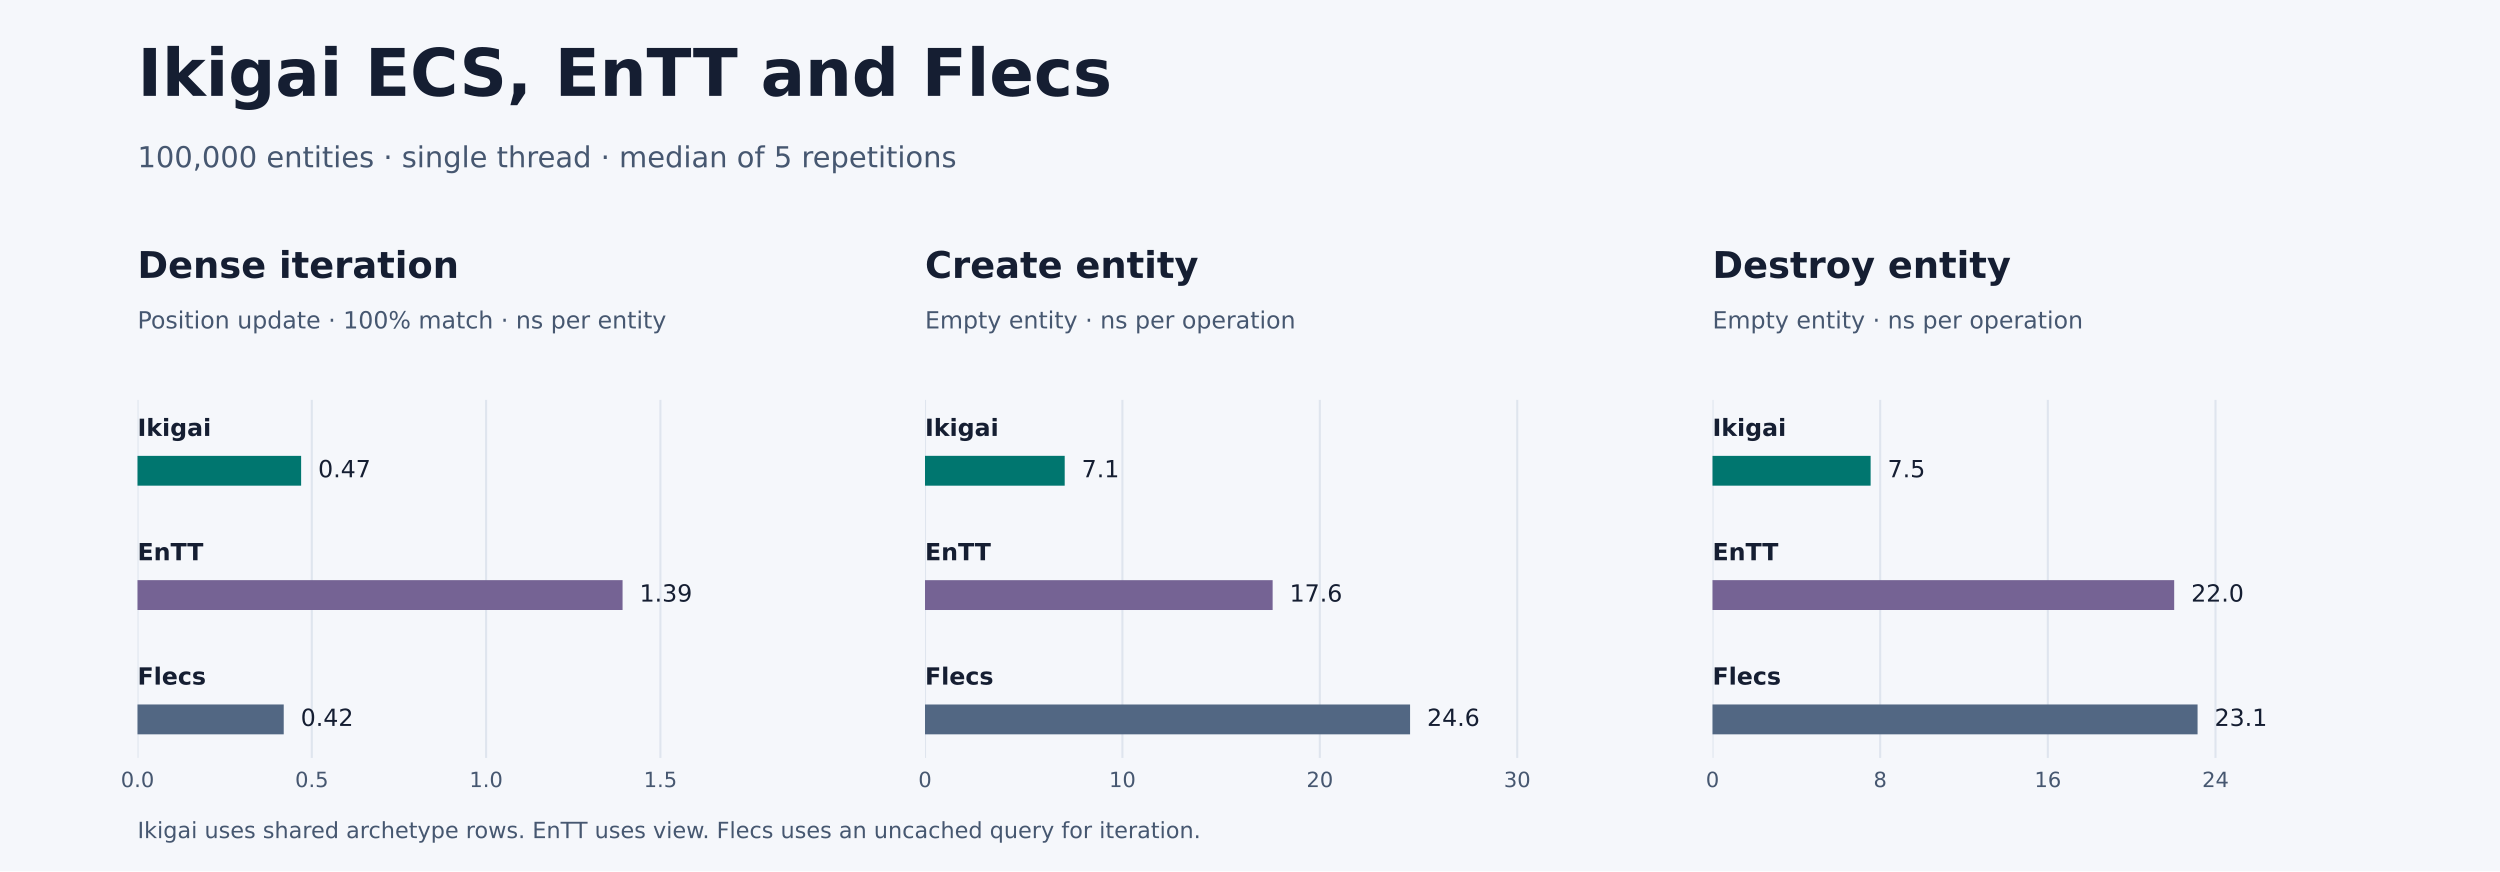
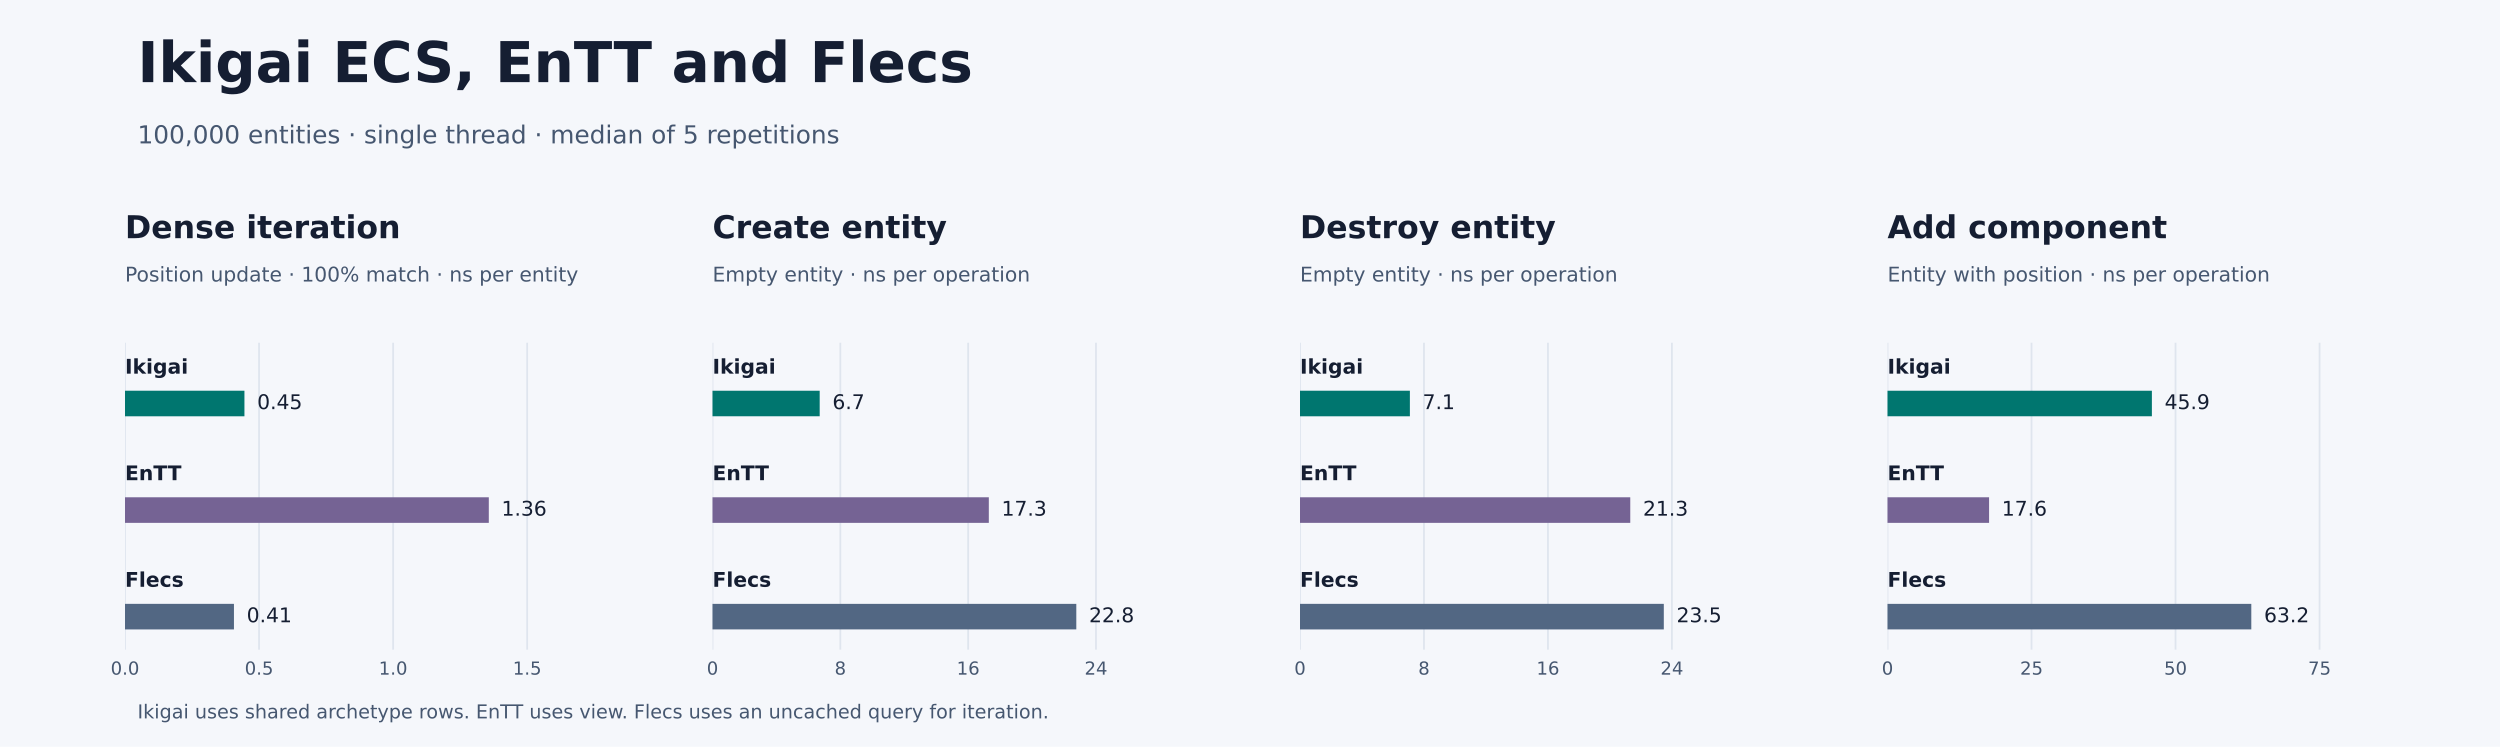
- <svg xmlns="http://www.w3.org/2000/svg" width="950.4pt" height="331.2pt" viewBox="0 0 950.4 331.2" version="1.1">
+ <svg xmlns="http://www.w3.org/2000/svg" width="1108.8pt" height="331.2pt" viewBox="0 0 1108.8 331.2" version="1.1">
  <defs>
    <style type="text/css">*{stroke-linejoin: round; stroke-linecap: butt}</style>
  </defs>
  <g id="figure_1">
    <g id="patch_1">
-       <path d="M 0 331.2  L 950.4 331.2  L 950.4 0  L 0 0  z " style="fill: #f5f7fb" />
+       <path d="M 0 331.2  L 1108.8 331.2  L 1108.8 0  L 0 0  z " style="fill: #f5f7fb" />
    </g>
    <g id="axes_1">
      <g id="patch_2">
-         <path d="M 52.272 288.144  L 299.376 288.144  L 299.376 152.021  L 52.272 152.021  z " style="fill: #f5f7fb" />
+         <path d="M 55.44 288.144  L 271.656 288.144  L 271.656 152.021  L 55.44 152.021  z " style="fill: #f5f7fb" />
      </g>
      <g id="matplotlib.axis_1">
        <g id="xtick_1">
          <g id="line2d_1">
-             <path d="M 52.272 288.144  L 52.272 152.021  " clip-path="url(#p3cba9b44e6)" style="fill: none; stroke: #dfe5ee; stroke-width: 0.8; stroke-linecap: square" />
+             <path d="M 55.44 288.144  L 55.44 152.021  " clip-path="url(#p09d6c8a059)" style="fill: none; stroke: #dfe5ee; stroke-width: 0.8; stroke-linecap: square" />
          </g>
          <g id="line2d_2" />
          <g id="text_1">
-             <text style="font-size: 8px; font-family: 'DejaVu Sans'; text-anchor: middle; fill: #465770" x="52.272" y="299.223" transform="rotate(-0 52.272 299.2228)">0.0</text>
+             <text style="font-size: 8px; font-family: 'DejaVu Sans'; text-anchor: middle; fill: #465770" x="55.44" y="299.223" transform="rotate(-0 55.44 299.2228)">0.0</text>
          </g>
        </g>
        <g id="xtick_2">
          <g id="line2d_3">
-             <path d="M 118.532 288.144  L 118.532 152.021  " clip-path="url(#p3cba9b44e6)" style="fill: none; stroke: #dfe5ee; stroke-width: 0.8; stroke-linecap: square" />
+             <path d="M 114.897 288.144  L 114.897 152.021  " clip-path="url(#p09d6c8a059)" style="fill: none; stroke: #dfe5ee; stroke-width: 0.8; stroke-linecap: square" />
          </g>
          <g id="line2d_4" />
          <g id="text_2">
-             <text style="font-size: 8px; font-family: 'DejaVu Sans'; text-anchor: middle; fill: #465770" x="118.532" y="299.223" transform="rotate(-0 118.5317 299.2228)">0.5</text>
+             <text style="font-size: 8px; font-family: 'DejaVu Sans'; text-anchor: middle; fill: #465770" x="114.897" y="299.223" transform="rotate(-0 114.8975 299.2228)">0.5</text>
          </g>
        </g>
        <g id="xtick_3">
          <g id="line2d_5">
-             <path d="M 184.791 288.144  L 184.791 152.021  " clip-path="url(#p3cba9b44e6)" style="fill: none; stroke: #dfe5ee; stroke-width: 0.8; stroke-linecap: square" />
+             <path d="M 174.355 288.144  L 174.355 152.021  " clip-path="url(#p09d6c8a059)" style="fill: none; stroke: #dfe5ee; stroke-width: 0.8; stroke-linecap: square" />
          </g>
          <g id="line2d_6" />
          <g id="text_3">
-             <text style="font-size: 8px; font-family: 'DejaVu Sans'; text-anchor: middle; fill: #465770" x="184.791" y="299.223" transform="rotate(-0 184.7913 299.2228)">1.0</text>
+             <text style="font-size: 8px; font-family: 'DejaVu Sans'; text-anchor: middle; fill: #465770" x="174.355" y="299.223" transform="rotate(-0 174.355 299.2228)">1.0</text>
          </g>
        </g>
        <g id="xtick_4">
          <g id="line2d_7">
-             <path d="M 251.051 288.144  L 251.051 152.021  " clip-path="url(#p3cba9b44e6)" style="fill: none; stroke: #dfe5ee; stroke-width: 0.8; stroke-linecap: square" />
+             <path d="M 233.812 288.144  L 233.812 152.021  " clip-path="url(#p09d6c8a059)" style="fill: none; stroke: #dfe5ee; stroke-width: 0.8; stroke-linecap: square" />
          </g>
          <g id="line2d_8" />
          <g id="text_4">
-             <text style="font-size: 8px; font-family: 'DejaVu Sans'; text-anchor: middle; fill: #465770" x="251.051" y="299.223" transform="rotate(-0 251.051 299.2228)">1.5</text>
+             <text style="font-size: 8px; font-family: 'DejaVu Sans'; text-anchor: middle; fill: #465770" x="233.812" y="299.223" transform="rotate(-0 233.8124 299.2228)">1.5</text>
          </g>
        </g>
      </g>
      <g id="matplotlib.axis_2" />
      <g id="patch_3">
-         <path d="M 52.272 184.634  L 114.475 184.634  L 114.475 173.29  L 52.272 173.29  z " clip-path="url(#p3cba9b44e6)" style="fill: #00766f" />
+         <path d="M 55.44 184.634  L 108.413 184.634  L 108.413 173.29  L 55.44 173.29  z " clip-path="url(#p09d6c8a059)" style="fill: #00766f" />
      </g>
      <g id="patch_4">
-         <path d="M 52.272 231.899  L 236.678 231.899  L 236.678 220.555  L 52.272 220.555  z " clip-path="url(#p3cba9b44e6)" style="fill: #756394" />
+         <path d="M 55.44 231.899  L 216.795 231.899  L 216.795 220.555  L 55.44 220.555  z " clip-path="url(#p09d6c8a059)" style="fill: #756394" />
      </g>
      <g id="patch_5">
-         <path d="M 52.272 279.164  L 107.864 279.164  L 107.864 267.82  L 52.272 267.82  z " clip-path="url(#p3cba9b44e6)" style="fill: #526783" />
+         <path d="M 55.44 279.164  L 103.763 279.164  L 103.763 267.82  L 55.44 267.82  z " clip-path="url(#p09d6c8a059)" style="fill: #526783" />
      </g>
      <g id="text_5">
-         <text style="font-weight: 700; font-size: 9px; font-family: 'DejaVu Sans'; text-anchor: start; fill: #151e32" x="52.272" y="165.728" transform="rotate(-0 52.272 165.7277)">Ikigai</text>
+         <text style="font-weight: 700; font-size: 9px; font-family: 'DejaVu Sans'; text-anchor: start; fill: #151e32" x="55.44" y="165.728" transform="rotate(-0 55.44 165.7277)">Ikigai</text>
      </g>
      <g id="text_6">
-         <text style="font-size: 9px; font-family: 'DejaVu Sans'; text-anchor: start; fill: #151e32" x="120.929" y="181.445" transform="rotate(-0 120.9292 181.4453)">0.47</text>
+         <text style="font-size: 9px; font-family: 'DejaVu Sans'; text-anchor: start; fill: #151e32" x="114.061" y="181.445" transform="rotate(-0 114.0609 181.4453)">0.45</text>
      </g>
      <g id="text_7">
-         <text style="font-weight: 700; font-size: 9px; font-family: 'DejaVu Sans'; text-anchor: start; fill: #151e32" x="52.272" y="212.993" transform="rotate(-0 52.272 212.9926)">EnTT</text>
+         <text style="font-weight: 700; font-size: 9px; font-family: 'DejaVu Sans'; text-anchor: start; fill: #151e32" x="55.44" y="212.993" transform="rotate(-0 55.44 212.9926)">EnTT</text>
      </g>
      <g id="text_8">
-         <text style="font-size: 9px; font-family: 'DejaVu Sans'; text-anchor: start; fill: #151e32" x="243.132" y="228.71" transform="rotate(-0 243.1322 228.7103)">1.39</text>
+         <text style="font-size: 9px; font-family: 'DejaVu Sans'; text-anchor: start; fill: #151e32" x="222.443" y="228.71" transform="rotate(-0 222.4427 228.7103)">1.36</text>
      </g>
      <g id="text_9">
-         <text style="font-weight: 700; font-size: 9px; font-family: 'DejaVu Sans'; text-anchor: start; fill: #151e32" x="52.272" y="260.258" transform="rotate(-0 52.272 260.2577)">Flecs</text>
+         <text style="font-weight: 700; font-size: 9px; font-family: 'DejaVu Sans'; text-anchor: start; fill: #151e32" x="55.44" y="260.258" transform="rotate(-0 55.44 260.2577)">Flecs</text>
      </g>
      <g id="text_10">
-         <text style="font-size: 9px; font-family: 'DejaVu Sans'; text-anchor: start; fill: #151e32" x="114.318" y="275.975" transform="rotate(-0 114.318 275.9753)">0.42</text>
+         <text style="font-size: 9px; font-family: 'DejaVu Sans'; text-anchor: start; fill: #151e32" x="109.41" y="275.975" transform="rotate(-0 109.41 275.9753)">0.41</text>
      </g>
    </g>
    <g id="axes_2">
      <g id="patch_6">
-         <path d="M 351.648 288.144  L 598.752 288.144  L 598.752 152.021  L 351.648 152.021  z " style="fill: #f5f7fb" />
+         <path d="M 316.008 288.144  L 532.224 288.144  L 532.224 152.021  L 316.008 152.021  z " style="fill: #f5f7fb" />
      </g>
      <g id="matplotlib.axis_3">
        <g id="xtick_5">
          <g id="line2d_9">
-             <path d="M 351.648 288.144  L 351.648 152.021  " clip-path="url(#p5b270d4eef)" style="fill: none; stroke: #dfe5ee; stroke-width: 0.8; stroke-linecap: square" />
+             <path d="M 316.008 288.144  L 316.008 152.021  " clip-path="url(#pbbb6a0b9e3)" style="fill: none; stroke: #dfe5ee; stroke-width: 0.8; stroke-linecap: square" />
          </g>
          <g id="line2d_10" />
          <g id="text_11">
-             <text style="font-size: 8px; font-family: 'DejaVu Sans'; text-anchor: middle; fill: #465770" x="351.648" y="299.223" transform="rotate(-0 351.648 299.2228)">0</text>
+             <text style="font-size: 8px; font-family: 'DejaVu Sans'; text-anchor: middle; fill: #465770" x="316.008" y="299.223" transform="rotate(-0 316.008 299.2228)">0</text>
          </g>
        </g>
        <g id="xtick_6">
          <g id="line2d_11">
-             <path d="M 426.695 288.144  L 426.695 152.021  " clip-path="url(#p5b270d4eef)" style="fill: none; stroke: #dfe5ee; stroke-width: 0.8; stroke-linecap: square" />
+             <path d="M 372.703 288.144  L 372.703 152.021  " clip-path="url(#pbbb6a0b9e3)" style="fill: none; stroke: #dfe5ee; stroke-width: 0.8; stroke-linecap: square" />
          </g>
          <g id="line2d_12" />
          <g id="text_12">
-             <text style="font-size: 8px; font-family: 'DejaVu Sans'; text-anchor: middle; fill: #465770" x="426.695" y="299.223" transform="rotate(-0 426.6955 299.2228)">10</text>
+             <text style="font-size: 8px; font-family: 'DejaVu Sans'; text-anchor: middle; fill: #465770" x="372.703" y="299.223" transform="rotate(-0 372.7028 299.2228)">8</text>
          </g>
        </g>
        <g id="xtick_7">
          <g id="line2d_13">
-             <path d="M 501.743 288.144  L 501.743 152.021  " clip-path="url(#p5b270d4eef)" style="fill: none; stroke: #dfe5ee; stroke-width: 0.8; stroke-linecap: square" />
+             <path d="M 429.398 288.144  L 429.398 152.021  " clip-path="url(#pbbb6a0b9e3)" style="fill: none; stroke: #dfe5ee; stroke-width: 0.8; stroke-linecap: square" />
          </g>
          <g id="line2d_14" />
          <g id="text_13">
-             <text style="font-size: 8px; font-family: 'DejaVu Sans'; text-anchor: middle; fill: #465770" x="501.743" y="299.223" transform="rotate(-0 501.743 299.2228)">20</text>
+             <text style="font-size: 8px; font-family: 'DejaVu Sans'; text-anchor: middle; fill: #465770" x="429.398" y="299.223" transform="rotate(-0 429.3975 299.2228)">16</text>
          </g>
        </g>
        <g id="xtick_8">
          <g id="line2d_15">
-             <path d="M 576.79 288.144  L 576.79 152.021  " clip-path="url(#p5b270d4eef)" style="fill: none; stroke: #dfe5ee; stroke-width: 0.8; stroke-linecap: square" />
+             <path d="M 486.092 288.144  L 486.092 152.021  " clip-path="url(#pbbb6a0b9e3)" style="fill: none; stroke: #dfe5ee; stroke-width: 0.8; stroke-linecap: square" />
          </g>
          <g id="line2d_16" />
          <g id="text_14">
-             <text style="font-size: 8px; font-family: 'DejaVu Sans'; text-anchor: middle; fill: #465770" x="576.79" y="299.223" transform="rotate(-0 576.7905 299.2228)">30</text>
+             <text style="font-size: 8px; font-family: 'DejaVu Sans'; text-anchor: middle; fill: #465770" x="486.092" y="299.223" transform="rotate(-0 486.0923 299.2228)">24</text>
          </g>
        </g>
      </g>
      <g id="matplotlib.axis_4" />
      <g id="patch_7">
-         <path d="M 351.648 184.634  L 404.757 184.634  L 404.757 173.29  L 351.648 173.29  z " clip-path="url(#p5b270d4eef)" style="fill: #00766f" />
+         <path d="M 316.008 184.634  L 363.55 184.634  L 363.55 173.29  L 316.008 173.29  z " clip-path="url(#pbbb6a0b9e3)" style="fill: #00766f" />
      </g>
      <g id="patch_8">
-         <path d="M 351.648 231.899  L 483.805 231.899  L 483.805 220.555  L 351.648 220.555  z " clip-path="url(#p5b270d4eef)" style="fill: #756394" />
+         <path d="M 316.008 231.899  L 438.564 231.899  L 438.564 220.555  L 316.008 220.555  z " clip-path="url(#pbbb6a0b9e3)" style="fill: #756394" />
      </g>
      <g id="patch_9">
-         <path d="M 351.648 279.164  L 536.054 279.164  L 536.054 267.82  L 351.648 267.82  z " clip-path="url(#p5b270d4eef)" style="fill: #526783" />
+         <path d="M 316.008 279.164  L 477.363 279.164  L 477.363 267.82  L 316.008 267.82  z " clip-path="url(#pbbb6a0b9e3)" style="fill: #526783" />
      </g>
      <g id="text_15">
-         <text style="font-weight: 700; font-size: 9px; font-family: 'DejaVu Sans'; text-anchor: start; fill: #151e32" x="351.648" y="165.728" transform="rotate(-0 351.648 165.7277)">Ikigai</text>
+         <text style="font-weight: 700; font-size: 9px; font-family: 'DejaVu Sans'; text-anchor: start; fill: #151e32" x="316.008" y="165.728" transform="rotate(-0 316.008 165.7277)">Ikigai</text>
      </g>
      <g id="text_16">
-         <text style="font-size: 9px; font-family: 'DejaVu Sans'; text-anchor: start; fill: #151e32" x="411.211" y="181.445" transform="rotate(-0 411.2108 181.4453)">7.1</text>
+         <text style="font-size: 9px; font-family: 'DejaVu Sans'; text-anchor: start; fill: #151e32" x="369.197" y="181.445" transform="rotate(-0 369.197 181.4453)">6.7</text>
      </g>
      <g id="text_17">
-         <text style="font-weight: 700; font-size: 9px; font-family: 'DejaVu Sans'; text-anchor: start; fill: #151e32" x="351.648" y="212.993" transform="rotate(-0 351.648 212.9926)">EnTT</text>
+         <text style="font-weight: 700; font-size: 9px; font-family: 'DejaVu Sans'; text-anchor: start; fill: #151e32" x="316.008" y="212.993" transform="rotate(-0 316.008 212.9926)">EnTT</text>
      </g>
      <g id="text_18">
-         <text style="font-size: 9px; font-family: 'DejaVu Sans'; text-anchor: start; fill: #151e32" x="490.259" y="228.71" transform="rotate(-0 490.259 228.7103)">17.6</text>
+         <text style="font-size: 9px; font-family: 'DejaVu Sans'; text-anchor: start; fill: #151e32" x="444.212" y="228.71" transform="rotate(-0 444.2117 228.7103)">17.3</text>
      </g>
      <g id="text_19">
-         <text style="font-weight: 700; font-size: 9px; font-family: 'DejaVu Sans'; text-anchor: start; fill: #151e32" x="351.648" y="260.258" transform="rotate(-0 351.648 260.2577)">Flecs</text>
+         <text style="font-weight: 700; font-size: 9px; font-family: 'DejaVu Sans'; text-anchor: start; fill: #151e32" x="316.008" y="260.258" transform="rotate(-0 316.008 260.2577)">Flecs</text>
      </g>
      <g id="text_20">
-         <text style="font-size: 9px; font-family: 'DejaVu Sans'; text-anchor: start; fill: #151e32" x="542.508" y="275.975" transform="rotate(-0 542.5082 275.9753)">24.6</text>
+         <text style="font-size: 9px; font-family: 'DejaVu Sans'; text-anchor: start; fill: #151e32" x="483.011" y="275.975" transform="rotate(-0 483.0107 275.9753)">22.8</text>
      </g>
    </g>
    <g id="axes_3">
      <g id="patch_10">
-         <path d="M 651.024 288.144  L 898.128 288.144  L 898.128 152.021  L 651.024 152.021  z " style="fill: #f5f7fb" />
+         <path d="M 576.576 288.144  L 792.792 288.144  L 792.792 152.021  L 576.576 152.021  z " style="fill: #f5f7fb" />
      </g>
      <g id="matplotlib.axis_5">
        <g id="xtick_9">
          <g id="line2d_17">
-             <path d="M 651.024 288.144  L 651.024 152.021  " clip-path="url(#pa75f37116f)" style="fill: none; stroke: #dfe5ee; stroke-width: 0.8; stroke-linecap: square" />
+             <path d="M 576.576 288.144  L 576.576 152.021  " clip-path="url(#p056f604285)" style="fill: none; stroke: #dfe5ee; stroke-width: 0.8; stroke-linecap: square" />
          </g>
          <g id="line2d_18" />
          <g id="text_21">
-             <text style="font-size: 8px; font-family: 'DejaVu Sans'; text-anchor: middle; fill: #465770" x="651.024" y="299.223" transform="rotate(-0 651.024 299.2228)">0</text>
+             <text style="font-size: 8px; font-family: 'DejaVu Sans'; text-anchor: middle; fill: #465770" x="576.576" y="299.223" transform="rotate(-0 576.576 299.2228)">0</text>
          </g>
        </g>
        <g id="xtick_10">
          <g id="line2d_19">
-             <path d="M 714.763 288.144  L 714.763 152.021  " clip-path="url(#pa75f37116f)" style="fill: none; stroke: #dfe5ee; stroke-width: 0.8; stroke-linecap: square" />
+             <path d="M 631.56 288.144  L 631.56 152.021  " clip-path="url(#p056f604285)" style="fill: none; stroke: #dfe5ee; stroke-width: 0.8; stroke-linecap: square" />
          </g>
          <g id="line2d_20" />
          <g id="text_22">
-             <text style="font-size: 8px; font-family: 'DejaVu Sans'; text-anchor: middle; fill: #465770" x="714.763" y="299.223" transform="rotate(-0 714.7629 299.2228)">8</text>
+             <text style="font-size: 8px; font-family: 'DejaVu Sans'; text-anchor: middle; fill: #465770" x="631.56" y="299.223" transform="rotate(-0 631.5602 299.2228)">8</text>
          </g>
        </g>
        <g id="xtick_11">
          <g id="line2d_21">
-             <path d="M 778.502 288.144  L 778.502 152.021  " clip-path="url(#pa75f37116f)" style="fill: none; stroke: #dfe5ee; stroke-width: 0.8; stroke-linecap: square" />
+             <path d="M 686.544 288.144  L 686.544 152.021  " clip-path="url(#p056f604285)" style="fill: none; stroke: #dfe5ee; stroke-width: 0.8; stroke-linecap: square" />
          </g>
          <g id="line2d_22" />
          <g id="text_23">
-             <text style="font-size: 8px; font-family: 'DejaVu Sans'; text-anchor: middle; fill: #465770" x="778.502" y="299.223" transform="rotate(-0 778.5017 299.2228)">16</text>
+             <text style="font-size: 8px; font-family: 'DejaVu Sans'; text-anchor: middle; fill: #465770" x="686.544" y="299.223" transform="rotate(-0 686.5445 299.2228)">16</text>
          </g>
        </g>
        <g id="xtick_12">
          <g id="line2d_23">
-             <path d="M 842.241 288.144  L 842.241 152.021  " clip-path="url(#pa75f37116f)" style="fill: none; stroke: #dfe5ee; stroke-width: 0.8; stroke-linecap: square" />
+             <path d="M 741.529 288.144  L 741.529 152.021  " clip-path="url(#p056f604285)" style="fill: none; stroke: #dfe5ee; stroke-width: 0.8; stroke-linecap: square" />
          </g>
          <g id="line2d_24" />
          <g id="text_24">
-             <text style="font-size: 8px; font-family: 'DejaVu Sans'; text-anchor: middle; fill: #465770" x="842.241" y="299.223" transform="rotate(-0 842.2406 299.2228)">24</text>
+             <text style="font-size: 8px; font-family: 'DejaVu Sans'; text-anchor: middle; fill: #465770" x="741.529" y="299.223" transform="rotate(-0 741.5287 299.2228)">24</text>
          </g>
        </g>
      </g>
      <g id="matplotlib.axis_6" />
      <g id="patch_11">
-         <path d="M 651.024 184.634  L 711.138 184.634  L 711.138 173.29  L 651.024 173.29  z " clip-path="url(#pa75f37116f)" style="fill: #00766f" />
+         <path d="M 576.576 184.634  L 625.309 184.634  L 625.309 173.29  L 576.576 173.29  z " clip-path="url(#p056f604285)" style="fill: #00766f" />
      </g>
      <g id="patch_12">
-         <path d="M 651.024 231.899  L 826.539 231.899  L 826.539 220.555  L 651.024 220.555  z " clip-path="url(#pa75f37116f)" style="fill: #756394" />
+         <path d="M 576.576 231.899  L 723.055 231.899  L 723.055 220.555  L 576.576 220.555  z " clip-path="url(#p056f604285)" style="fill: #756394" />
      </g>
      <g id="patch_13">
-         <path d="M 651.024 279.164  L 835.43 279.164  L 835.43 267.82  L 651.024 267.82  z " clip-path="url(#pa75f37116f)" style="fill: #526783" />
+         <path d="M 576.576 279.164  L 737.931 279.164  L 737.931 267.82  L 576.576 267.82  z " clip-path="url(#p056f604285)" style="fill: #526783" />
      </g>
      <g id="text_25">
-         <text style="font-weight: 700; font-size: 9px; font-family: 'DejaVu Sans'; text-anchor: start; fill: #151e32" x="651.024" y="165.728" transform="rotate(-0 651.024 165.7277)">Ikigai</text>
+         <text style="font-weight: 700; font-size: 9px; font-family: 'DejaVu Sans'; text-anchor: start; fill: #151e32" x="576.576" y="165.728" transform="rotate(-0 576.576 165.7277)">Ikigai</text>
      </g>
      <g id="text_26">
-         <text style="font-size: 9px; font-family: 'DejaVu Sans'; text-anchor: start; fill: #151e32" x="717.592" y="181.445" transform="rotate(-0 717.5922 181.4453)">7.5</text>
+         <text style="font-size: 9px; font-family: 'DejaVu Sans'; text-anchor: start; fill: #151e32" x="630.957" y="181.445" transform="rotate(-0 630.9568 181.4453)">7.1</text>
      </g>
      <g id="text_27">
-         <text style="font-weight: 700; font-size: 9px; font-family: 'DejaVu Sans'; text-anchor: start; fill: #151e32" x="651.024" y="212.993" transform="rotate(-0 651.024 212.9926)">EnTT</text>
+         <text style="font-weight: 700; font-size: 9px; font-family: 'DejaVu Sans'; text-anchor: start; fill: #151e32" x="576.576" y="212.993" transform="rotate(-0 576.576 212.9926)">EnTT</text>
      </g>
      <g id="text_28">
-         <text style="font-size: 9px; font-family: 'DejaVu Sans'; text-anchor: start; fill: #151e32" x="832.993" y="228.71" transform="rotate(-0 832.9933 228.7103)">22.0</text>
+         <text style="font-size: 9px; font-family: 'DejaVu Sans'; text-anchor: start; fill: #151e32" x="728.702" y="228.71" transform="rotate(-0 728.7024 228.7103)">21.3</text>
      </g>
      <g id="text_29">
-         <text style="font-weight: 700; font-size: 9px; font-family: 'DejaVu Sans'; text-anchor: start; fill: #151e32" x="651.024" y="260.258" transform="rotate(-0 651.024 260.2577)">Flecs</text>
+         <text style="font-weight: 700; font-size: 9px; font-family: 'DejaVu Sans'; text-anchor: start; fill: #151e32" x="576.576" y="260.258" transform="rotate(-0 576.576 260.2577)">Flecs</text>
      </g>
      <g id="text_30">
-         <text style="font-size: 9px; font-family: 'DejaVu Sans'; text-anchor: start; fill: #151e32" x="841.884" y="275.975" transform="rotate(-0 841.8842 275.9753)">23.1</text>
-       </g>
-     </g>
-     <g id="text_31">
-       <text style="font-weight: 700; font-size: 25px; font-family: 'DejaVu Sans'; text-anchor: start; fill: #151e32" x="52.272" y="36.432" transform="rotate(-0 52.272 36.432)">Ikigai ECS, EnTT and Flecs</text>
-     </g>
-     <g id="text_32">
-       <text style="font-size: 11px; font-family: 'DejaVu Sans'; text-anchor: start; fill: #465770" x="52.272" y="63.59" transform="rotate(-0 52.272 63.5904)">100,000 entities · single thread · median of 5 repetitions</text>
-     </g>
-     <g id="text_33">
-       <text style="font-weight: 700; font-size: 14px; font-family: 'DejaVu Sans'; text-anchor: start; fill: #151e32" x="52.272" y="105.653" transform="rotate(-0 52.272 105.6528)">Dense iteration</text>
-     </g>
-     <g id="text_34">
-       <text style="font-size: 9px; font-family: 'DejaVu Sans'; text-anchor: start; fill: #465770" x="52.272" y="124.862" transform="rotate(-0 52.272 124.8624)">Position update · 100% match · ns per entity</text>
-     </g>
-     <g id="text_35">
-       <text style="font-weight: 700; font-size: 14px; font-family: 'DejaVu Sans'; text-anchor: start; fill: #151e32" x="351.648" y="105.653" transform="rotate(-0 351.648 105.6528)">Create entity</text>
-     </g>
-     <g id="text_36">
-       <text style="font-size: 9px; font-family: 'DejaVu Sans'; text-anchor: start; fill: #465770" x="351.648" y="124.862" transform="rotate(-0 351.648 124.8624)">Empty entity · ns per operation</text>
-     </g>
-     <g id="text_37">
-       <text style="font-weight: 700; font-size: 14px; font-family: 'DejaVu Sans'; text-anchor: start; fill: #151e32" x="651.024" y="105.653" transform="rotate(-0 651.024 105.6528)">Destroy entity</text>
-     </g>
-     <g id="text_38">
-       <text style="font-size: 9px; font-family: 'DejaVu Sans'; text-anchor: start; fill: #465770" x="651.024" y="124.862" transform="rotate(-0 651.024 124.8624)">Empty entity · ns per operation</text>
-     </g>
-     <g id="text_39">
-       <text style="font-size: 8.5px; font-family: 'DejaVu Sans'; text-anchor: start; fill: #465770" x="52.272" y="318.614" transform="rotate(-0 52.272 318.6144)">Ikigai uses shared archetype rows. EnTT uses view. Flecs uses an uncached query for iteration.</text>
+         <text style="font-size: 9px; font-family: 'DejaVu Sans'; text-anchor: start; fill: #151e32" x="743.579" y="275.975" transform="rotate(-0 743.5787 275.9753)">23.5</text>
+       </g>
+     </g>
+     <g id="axes_4">
+       <g id="patch_14">
+         <path d="M 837.144 288.144  L 1053.36 288.144  L 1053.36 152.021  L 837.144 152.021  z " style="fill: #f5f7fb" />
+       </g>
+       <g id="matplotlib.axis_7">
+         <g id="xtick_13">
+           <g id="line2d_25">
+             <path d="M 837.144 288.144  L 837.144 152.021  " clip-path="url(#p9bd4d64795)" style="fill: none; stroke: #dfe5ee; stroke-width: 0.8; stroke-linecap: square" />
+           </g>
+           <g id="line2d_26" />
+           <g id="text_31">
+             <text style="font-size: 8px; font-family: 'DejaVu Sans'; text-anchor: middle; fill: #465770" x="837.144" y="299.223" transform="rotate(-0 837.144 299.2228)">0</text>
+           </g>
+         </g>
+         <g id="xtick_14">
+           <g id="line2d_27">
+             <path d="M 901.018 288.144  L 901.018 152.021  " clip-path="url(#p9bd4d64795)" style="fill: none; stroke: #dfe5ee; stroke-width: 0.8; stroke-linecap: square" />
+           </g>
+           <g id="line2d_28" />
+           <g id="text_32">
+             <text style="font-size: 8px; font-family: 'DejaVu Sans'; text-anchor: middle; fill: #465770" x="901.018" y="299.223" transform="rotate(-0 901.0184 299.2228)">25</text>
+           </g>
+         </g>
+         <g id="xtick_15">
+           <g id="line2d_29">
+             <path d="M 964.893 288.144  L 964.893 152.021  " clip-path="url(#p9bd4d64795)" style="fill: none; stroke: #dfe5ee; stroke-width: 0.8; stroke-linecap: square" />
+           </g>
+           <g id="line2d_30" />
+           <g id="text_33">
+             <text style="font-size: 8px; font-family: 'DejaVu Sans'; text-anchor: middle; fill: #465770" x="964.893" y="299.223" transform="rotate(-0 964.8927 299.2228)">50</text>
+           </g>
+         </g>
+         <g id="xtick_16">
+           <g id="line2d_31">
+             <path d="M 1028.767 288.144  L 1028.767 152.021  " clip-path="url(#p9bd4d64795)" style="fill: none; stroke: #dfe5ee; stroke-width: 0.8; stroke-linecap: square" />
+           </g>
+           <g id="line2d_32" />
+           <g id="text_34">
+             <text style="font-size: 8px; font-family: 'DejaVu Sans'; text-anchor: middle; fill: #465770" x="1028.767" y="299.223" transform="rotate(-0 1028.767 299.2228)">75</text>
+           </g>
+         </g>
+       </g>
+       <g id="matplotlib.axis_8" />
+       <g id="patch_15">
+         <path d="M 837.144 184.634  L 954.405 184.634  L 954.405 173.29  L 837.144 173.29  z " clip-path="url(#p9bd4d64795)" style="fill: #00766f" />
+       </g>
+       <g id="patch_16">
+         <path d="M 837.144 231.899  L 882.195 231.899  L 882.195 220.555  L 837.144 220.555  z " clip-path="url(#p9bd4d64795)" style="fill: #756394" />
+       </g>
+       <g id="patch_17">
+         <path d="M 837.144 279.164  L 998.499 279.164  L 998.499 267.82  L 837.144 267.82  z " clip-path="url(#p9bd4d64795)" style="fill: #526783" />
+       </g>
+       <g id="text_35">
+         <text style="font-weight: 700; font-size: 9px; font-family: 'DejaVu Sans'; text-anchor: start; fill: #151e32" x="837.144" y="165.728" transform="rotate(-0 837.144 165.7277)">Ikigai</text>
+       </g>
+       <g id="text_36">
+         <text style="font-size: 9px; font-family: 'DejaVu Sans'; text-anchor: start; fill: #151e32" x="960.053" y="181.445" transform="rotate(-0 960.0528 181.4453)">45.9</text>
+       </g>
+       <g id="text_37">
+         <text style="font-weight: 700; font-size: 9px; font-family: 'DejaVu Sans'; text-anchor: start; fill: #151e32" x="837.144" y="212.993" transform="rotate(-0 837.144 212.9926)">EnTT</text>
+       </g>
+       <g id="text_38">
+         <text style="font-size: 9px; font-family: 'DejaVu Sans'; text-anchor: start; fill: #151e32" x="887.843" y="228.71" transform="rotate(-0 887.8428 228.7103)">17.6</text>
+       </g>
+       <g id="text_39">
+         <text style="font-weight: 700; font-size: 9px; font-family: 'DejaVu Sans'; text-anchor: start; fill: #151e32" x="837.144" y="260.258" transform="rotate(-0 837.144 260.2577)">Flecs</text>
+       </g>
+       <g id="text_40">
+         <text style="font-size: 9px; font-family: 'DejaVu Sans'; text-anchor: start; fill: #151e32" x="1004.147" y="275.975" transform="rotate(-0 1004.147 275.9753)">63.2</text>
+       </g>
+     </g>
+     <g id="text_41">
+       <text style="font-weight: 700; font-size: 25px; font-family: 'DejaVu Sans'; text-anchor: start; fill: #151e32" x="60.984" y="36.432" transform="rotate(-0 60.984 36.432)">Ikigai ECS, EnTT and Flecs</text>
+     </g>
+     <g id="text_42">
+       <text style="font-size: 11px; font-family: 'DejaVu Sans'; text-anchor: start; fill: #465770" x="60.984" y="63.59" transform="rotate(-0 60.984 63.5904)">100,000 entities · single thread · median of 5 repetitions</text>
+     </g>
+     <g id="text_43">
+       <text style="font-weight: 700; font-size: 14px; font-family: 'DejaVu Sans'; text-anchor: start; fill: #151e32" x="55.44" y="105.653" transform="rotate(-0 55.44 105.6528)">Dense iteration</text>
+     </g>
+     <g id="text_44">
+       <text style="font-size: 9px; font-family: 'DejaVu Sans'; text-anchor: start; fill: #465770" x="55.44" y="124.862" transform="rotate(-0 55.44 124.8624)">Position update · 100% match · ns per entity</text>
+     </g>
+     <g id="text_45">
+       <text style="font-weight: 700; font-size: 14px; font-family: 'DejaVu Sans'; text-anchor: start; fill: #151e32" x="316.008" y="105.653" transform="rotate(-0 316.008 105.6528)">Create entity</text>
+     </g>
+     <g id="text_46">
+       <text style="font-size: 9px; font-family: 'DejaVu Sans'; text-anchor: start; fill: #465770" x="316.008" y="124.862" transform="rotate(-0 316.008 124.8624)">Empty entity · ns per operation</text>
+     </g>
+     <g id="text_47">
+       <text style="font-weight: 700; font-size: 14px; font-family: 'DejaVu Sans'; text-anchor: start; fill: #151e32" x="576.576" y="105.653" transform="rotate(-0 576.576 105.6528)">Destroy entity</text>
+     </g>
+     <g id="text_48">
+       <text style="font-size: 9px; font-family: 'DejaVu Sans'; text-anchor: start; fill: #465770" x="576.576" y="124.862" transform="rotate(-0 576.576 124.8624)">Empty entity · ns per operation</text>
+     </g>
+     <g id="text_49">
+       <text style="font-weight: 700; font-size: 14px; font-family: 'DejaVu Sans'; text-anchor: start; fill: #151e32" x="837.144" y="105.653" transform="rotate(-0 837.144 105.6528)">Add component</text>
+     </g>
+     <g id="text_50">
+       <text style="font-size: 9px; font-family: 'DejaVu Sans'; text-anchor: start; fill: #465770" x="837.144" y="124.862" transform="rotate(-0 837.144 124.8624)">Entity with position · ns per operation</text>
+     </g>
+     <g id="text_51">
+       <text style="font-size: 8.5px; font-family: 'DejaVu Sans'; text-anchor: start; fill: #465770" x="60.984" y="318.614" transform="rotate(-0 60.984 318.6144)">Ikigai uses shared archetype rows. EnTT uses view. Flecs uses an uncached query for iteration.</text>
    </g>
  </g>
  <defs>
-     <clipPath id="p3cba9b44e6">
-       <rect x="52.272" y="152.021" width="247.104" height="136.123" />
+     <clipPath id="p09d6c8a059">
+       <rect x="55.44" y="152.021" width="216.216" height="136.123" />
    </clipPath>
-     <clipPath id="p5b270d4eef">
-       <rect x="351.648" y="152.021" width="247.104" height="136.123" />
+     <clipPath id="pbbb6a0b9e3">
+       <rect x="316.008" y="152.021" width="216.216" height="136.123" />
    </clipPath>
-     <clipPath id="pa75f37116f">
-       <rect x="651.024" y="152.021" width="247.104" height="136.123" />
+     <clipPath id="p056f604285">
+       <rect x="576.576" y="152.021" width="216.216" height="136.123" />
+     </clipPath>
+     <clipPath id="p9bd4d64795">
+       <rect x="837.144" y="152.021" width="216.216" height="136.123" />
    </clipPath>
  </defs>
</svg>
